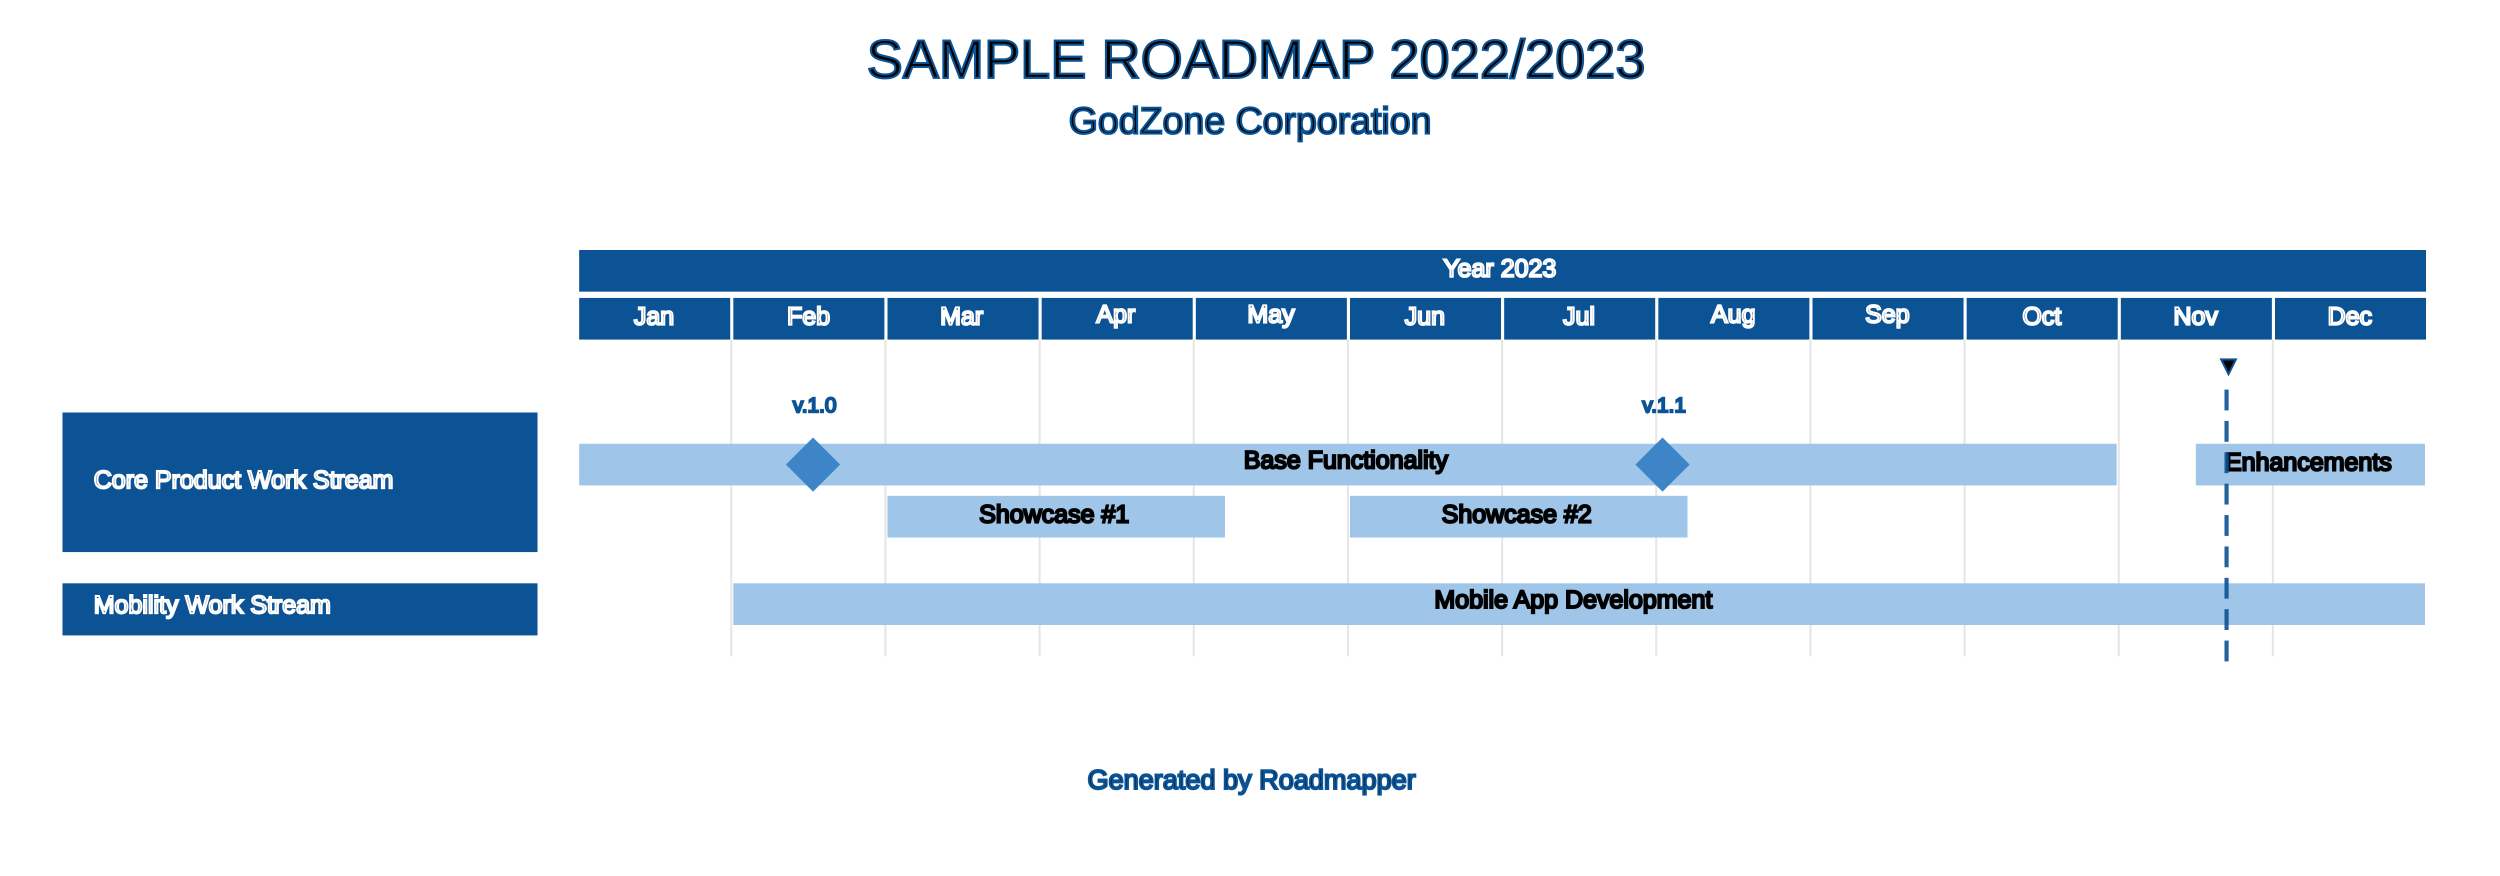
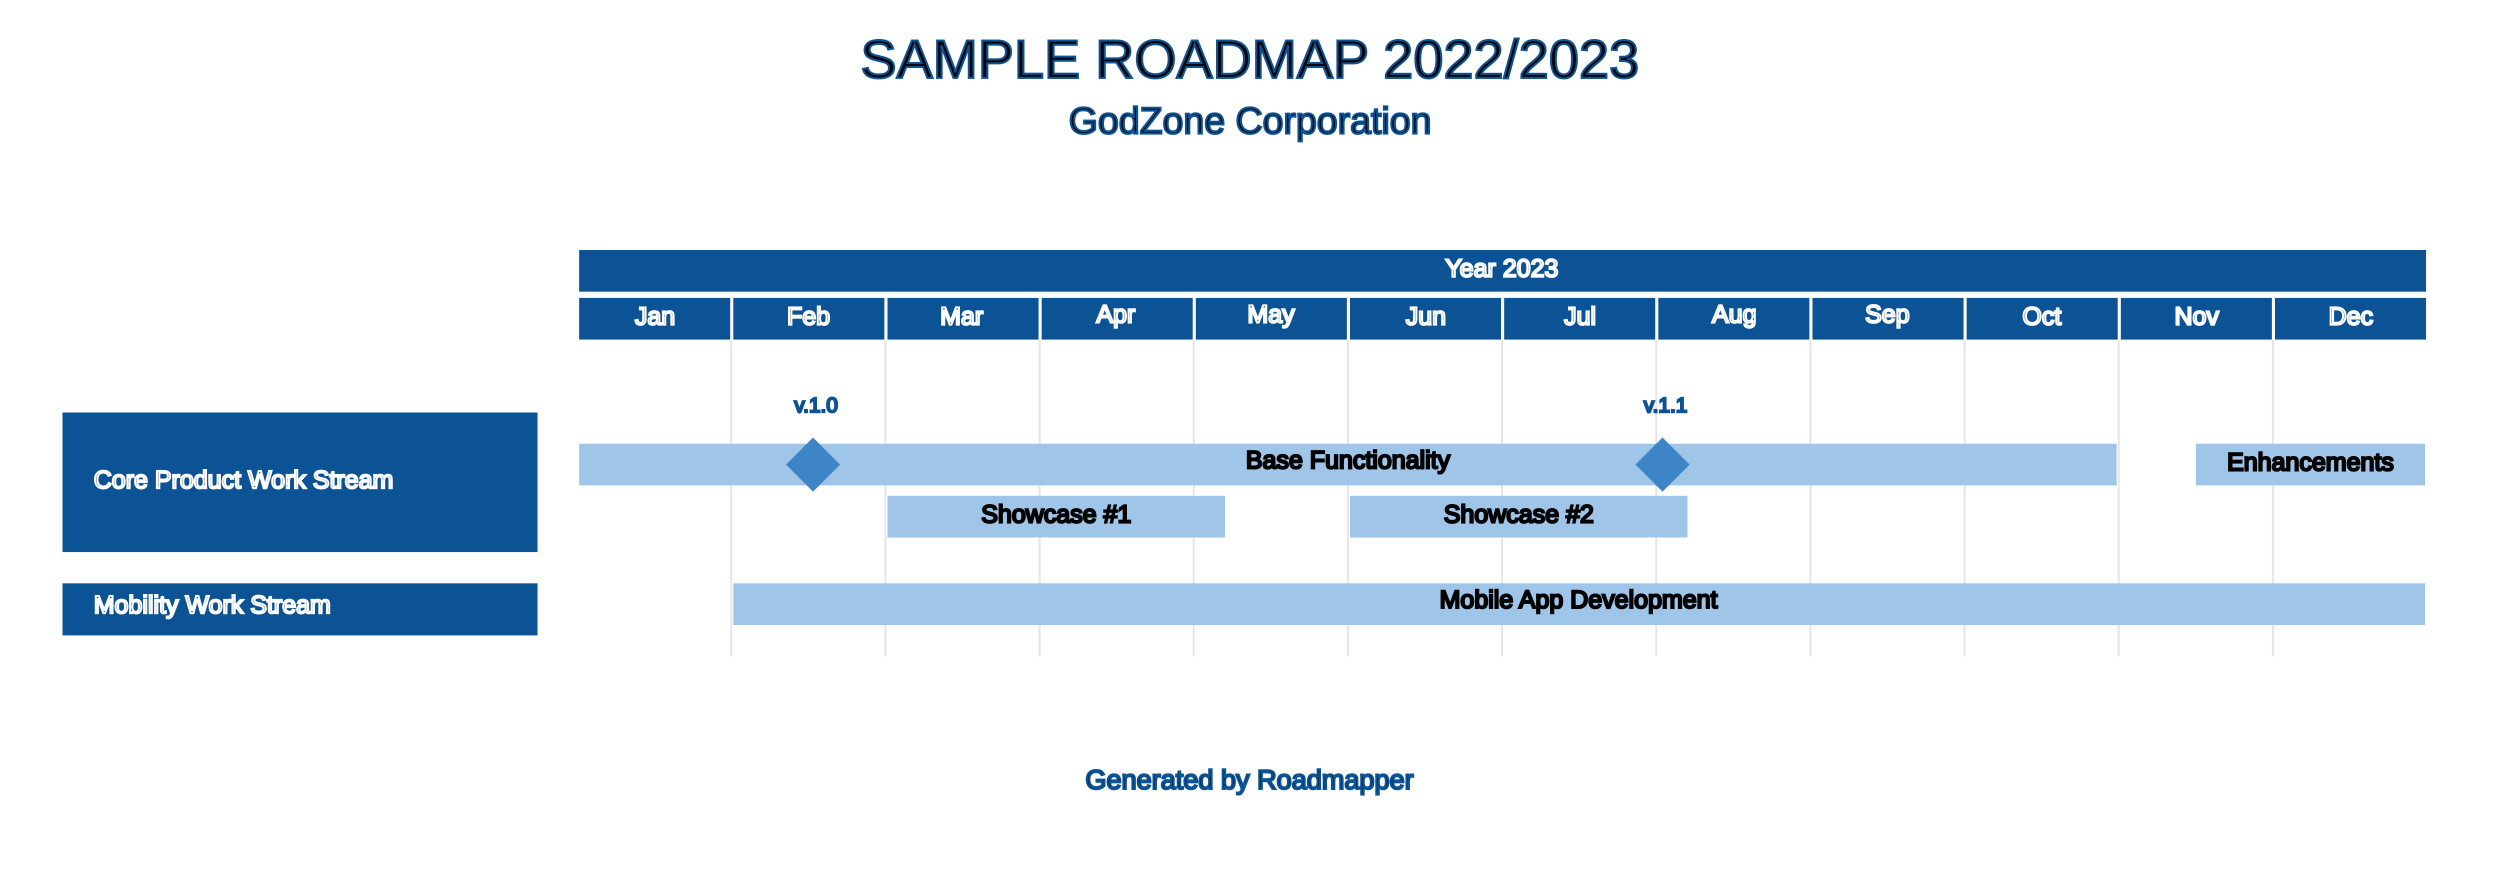
<svg xmlns="http://www.w3.org/2000/svg" width="1200" height="420" viewBox="0 0 1200 420">
  <defs>
</defs>
  <rect x="0" y="0" width="1200" height="1000" fill="#FFFFFF" />
-   <text x="416.0" y="30" font-size="26" text-anchor="start" dominant-baseline="middle" font-family="Arial" stroke="#0B5394">SAMPLE ROADMAP 2022/2023</text>
+   <text x="413.0" y="30" font-size="26" text-anchor="start" dominant-baseline="middle" font-family="Arial" stroke="#0B5394">SAMPLE ROADMAP 2022/2023</text>
  <text x="513.0" y="59" font-size="18" text-anchor="start" dominant-baseline="middle" font-family="Arial" stroke="#0B5394">GodZone Corporation</text>
  <rect x="278.0" y="120" width="886.5" height="20" fill="#0B5394" />
-   <text x="692.75" y="124.5" font-size="12" stroke="#FFFFFF" text-anchor="start" dominant-baseline="hanging" font-family="Arial">Year 2023</text>
+   <text x="693.75" y="124.5" font-size="12" stroke="#FFFFFF" text-anchor="start" dominant-baseline="hanging" font-family="Arial">Year 2023</text>
  <rect x="278.0" y="143" width="72.5" height="20" fill="#0B5394" />
-   <text x="304.25" y="147.5" font-size="12" stroke="#FFFFFF" text-anchor="start" dominant-baseline="hanging" font-family="Arial">Jan</text>
+   <text x="304.75" y="147.5" font-size="12" stroke="#FFFFFF" text-anchor="start" dominant-baseline="hanging" font-family="Arial">Jan</text>
  <rect x="352.0" y="143" width="72.5" height="20" fill="#0B5394" />
  <text x="377.75" y="147.5" font-size="12" stroke="#FFFFFF" text-anchor="start" dominant-baseline="hanging" font-family="Arial">Feb</text>
  <rect x="426.0" y="143" width="72.5" height="20" fill="#0B5394" />
  <text x="451.25" y="147.5" font-size="12" stroke="#FFFFFF" text-anchor="start" dominant-baseline="hanging" font-family="Arial">Mar</text>
  <rect x="500.0" y="143" width="72.5" height="20" fill="#0B5394" />
  <text x="526.25" y="146.5" font-size="12" stroke="#FFFFFF" text-anchor="start" dominant-baseline="hanging" font-family="Arial">Apr</text>
  <rect x="574.0" y="143" width="72.5" height="20" fill="#0B5394" />
  <text x="598.75" y="146.5" font-size="12" stroke="#FFFFFF" text-anchor="start" dominant-baseline="hanging" font-family="Arial">May</text>
  <rect x="648.0" y="143" width="72.5" height="20" fill="#0B5394" />
-   <text x="674.25" y="147.5" font-size="12" stroke="#FFFFFF" text-anchor="start" dominant-baseline="hanging" font-family="Arial">Jun</text>
+   <text x="674.75" y="147.5" font-size="12" stroke="#FFFFFF" text-anchor="start" dominant-baseline="hanging" font-family="Arial">Jun</text>
  <rect x="722.0" y="143" width="72.5" height="20" fill="#0B5394" />
-   <text x="750.25" y="147.5" font-size="12" stroke="#FFFFFF" text-anchor="start" dominant-baseline="hanging" font-family="Arial">Jul</text>
+   <text x="750.75" y="147.5" font-size="12" stroke="#FFFFFF" text-anchor="start" dominant-baseline="hanging" font-family="Arial">Jul</text>
  <rect x="796.0" y="143" width="72.5" height="20" fill="#0B5394" />
-   <text x="821.25" y="146.5" font-size="12" stroke="#FFFFFF" text-anchor="start" dominant-baseline="hanging" font-family="Arial">Aug</text>
+   <text x="821.75" y="146.5" font-size="12" stroke="#FFFFFF" text-anchor="start" dominant-baseline="hanging" font-family="Arial">Aug</text>
  <rect x="870.0" y="143" width="72.5" height="20" fill="#0B5394" />
  <text x="895.25" y="146.5" font-size="12" stroke="#FFFFFF" text-anchor="start" dominant-baseline="hanging" font-family="Arial">Sep</text>
  <rect x="944.0" y="143" width="72.5" height="20" fill="#0B5394" />
  <text x="970.75" y="147.5" font-size="12" stroke="#FFFFFF" text-anchor="start" dominant-baseline="hanging" font-family="Arial">Oct</text>
  <rect x="1018.0" y="143" width="72.5" height="20" fill="#0B5394" />
-   <text x="1043.25" y="147.5" font-size="12" stroke="#FFFFFF" text-anchor="start" dominant-baseline="hanging" font-family="Arial">Nov</text>
+   <text x="1043.75" y="147.5" font-size="12" stroke="#FFFFFF" text-anchor="start" dominant-baseline="hanging" font-family="Arial">Nov</text>
  <rect x="1092.0" y="143" width="72.5" height="20" fill="#0B5394" />
-   <text x="1117.25" y="147.5" font-size="12" stroke="#FFFFFF" text-anchor="start" dominant-baseline="hanging" font-family="Arial">Dec</text>
+   <text x="1117.75" y="147.5" font-size="12" stroke="#FFFFFF" text-anchor="start" dominant-baseline="hanging" font-family="Arial">Dec</text>
  <path d="M351.0,163 L351.0,315" stroke="#e6e6e6" stroke-opacity="50" stroke-width="1" />
  <path d="M425.0,163 L425.0,315" stroke="#e6e6e6" stroke-opacity="50" stroke-width="1" />
  <path d="M499.0,163 L499.0,315" stroke="#e6e6e6" stroke-opacity="50" stroke-width="1" />
  <path d="M573.0,163 L573.0,315" stroke="#e6e6e6" stroke-opacity="50" stroke-width="1" />
  <path d="M647.0,163 L647.0,315" stroke="#e6e6e6" stroke-opacity="50" stroke-width="1" />
  <path d="M721.0,163 L721.0,315" stroke="#e6e6e6" stroke-opacity="50" stroke-width="1" />
  <path d="M795.0,163 L795.0,315" stroke="#e6e6e6" stroke-opacity="50" stroke-width="1" />
  <path d="M869.0,163 L869.0,315" stroke="#e6e6e6" stroke-opacity="50" stroke-width="1" />
  <path d="M943.0,163 L943.0,315" stroke="#e6e6e6" stroke-opacity="50" stroke-width="1" />
  <path d="M1017.0,163 L1017.0,315" stroke="#e6e6e6" stroke-opacity="50" stroke-width="1" />
  <path d="M1091.0,163 L1091.0,315" stroke="#e6e6e6" stroke-opacity="50" stroke-width="1" />
  <rect x="30" y="198" width="228.0" height="67" fill="#0B5394" />
  <text x="45" y="226.0" font-size="12" stroke="#FFFFFF" text-anchor="start" dominant-baseline="hanging" font-family="Arial">Core Product Work Stream</text>
  <rect x="278" y="213" width="738" height="20" fill="#9FC5E8" />
-   <text x="597.0" y="216.5" font-size="12" stroke="#000000" text-anchor="start" dominant-baseline="hanging" font-family="Arial">Base Functionality</text>
  <rect x="1054" y="213" width="110" height="20" fill="#9FC5E8" />
-   <text x="1068.0" y="217.5" font-size="12" stroke="#000000" text-anchor="start" dominant-baseline="hanging" font-family="Arial">Enhancements</text>
+   <text x="1069.0" y="217.5" font-size="12" stroke="#000000" text-anchor="start" dominant-baseline="hanging" font-family="Arial">Enhancements</text>
  <path d="M390.25,210 L403.25,223.0 L390.25,236 L377.25,223.0" fill="#3D85C6" />
-   <text x="380.583" y="195" font-size="10" text-anchor="start" dominant-baseline="middle" font-family="Arial" stroke="#0B5394">v.1.0</text>
+   <text x="381.25" y="195" font-size="10" text-anchor="start" dominant-baseline="middle" font-family="Arial" stroke="#0B5394">v.1.0</text>
  <path d="M798.0,210 L811.0,223.0 L798.0,236 L785.0,223.0" fill="#3D85C6" />
-   <text x="788.333" y="195" font-size="10" text-anchor="start" dominant-baseline="middle" font-family="Arial" stroke="#0B5394">v.1.1</text>
+   <text x="789.0" y="195" font-size="10" text-anchor="start" dominant-baseline="middle" font-family="Arial" stroke="#0B5394">v.1.1</text>
+   <text x="598.0" y="216.5" font-size="12" stroke="#000000" text-anchor="start" dominant-baseline="hanging" font-family="Arial">Base Functionality</text>
  <rect x="426" y="238" width="162" height="20" fill="#9FC5E8" />
-   <text x="470.0" y="242.5" font-size="12" stroke="#000000" text-anchor="start" dominant-baseline="hanging" font-family="Arial">Showcase #1</text>
  <rect x="648" y="238" width="162" height="20" fill="#9FC5E8" />
-   <text x="692.0" y="242.5" font-size="12" stroke="#000000" text-anchor="start" dominant-baseline="hanging" font-family="Arial">Showcase #2</text>
+   <text x="693.0" y="242.5" font-size="12" stroke="#000000" text-anchor="start" dominant-baseline="hanging" font-family="Arial">Showcase #2</text>
+   <text x="471.0" y="242.5" font-size="12" stroke="#000000" text-anchor="start" dominant-baseline="hanging" font-family="Arial">Showcase #1</text>
  <rect x="30" y="280" width="228.0" height="25" fill="#0B5394" />
  <text x="45" y="286.0" font-size="12" stroke="#FFFFFF" text-anchor="start" dominant-baseline="hanging" font-family="Arial">Mobility Work Stream</text>
  <rect x="352" y="280" width="812" height="20" fill="#9FC5E8" />
-   <text x="688.5" y="283.5" font-size="12" stroke="#000000" text-anchor="start" dominant-baseline="hanging" font-family="Arial">Mobile App Development</text>
-   <text x="1063.75" y="176" font-size="12" text-anchor="start" dominant-baseline="middle" font-family="Arial" stroke="#0B5394">▼</text>
-   <path d="M1068.75,187.0 L1068.75,197.0" stroke="#0B5394" stroke-opacity="0.9" stroke-width="2" />
-   <path d="M1068.75,202.059 L1068.75,212.059" stroke="#0B5394" stroke-opacity="0.9" stroke-width="2" />
-   <path d="M1068.75,217.118 L1068.75,227.118" stroke="#0B5394" stroke-opacity="0.9" stroke-width="2" />
-   <path d="M1068.75,232.176 L1068.75,242.176" stroke="#0B5394" stroke-opacity="0.9" stroke-width="2" />
-   <path d="M1068.75,247.235 L1068.75,257.235" stroke="#0B5394" stroke-opacity="0.9" stroke-width="2" />
-   <path d="M1068.75,262.294 L1068.75,272.294" stroke="#0B5394" stroke-opacity="0.9" stroke-width="2" />
-   <path d="M1068.75,277.353 L1068.75,287.353" stroke="#0B5394" stroke-opacity="0.9" stroke-width="2" />
-   <path d="M1068.75,292.412 L1068.75,302.412" stroke="#0B5394" stroke-opacity="0.9" stroke-width="2" />
-   <path d="M1068.75,307.471 L1068.75,317.471" stroke="#0B5394" stroke-opacity="0.9" stroke-width="2" />
-   <text x="522.0" y="375" font-size="13" text-anchor="start" dominant-baseline="middle" font-family="Arial" stroke="#0B5394">Generated by Roadmapper</text>
+   <text x="691.0" y="283.5" font-size="12" stroke="#000000" text-anchor="start" dominant-baseline="hanging" font-family="Arial">Mobile App Development</text>
+   <text x="521.0" y="375" font-size="13" text-anchor="start" dominant-baseline="middle" font-family="Arial" stroke="#0B5394">Generated by Roadmapper</text>
</svg>
